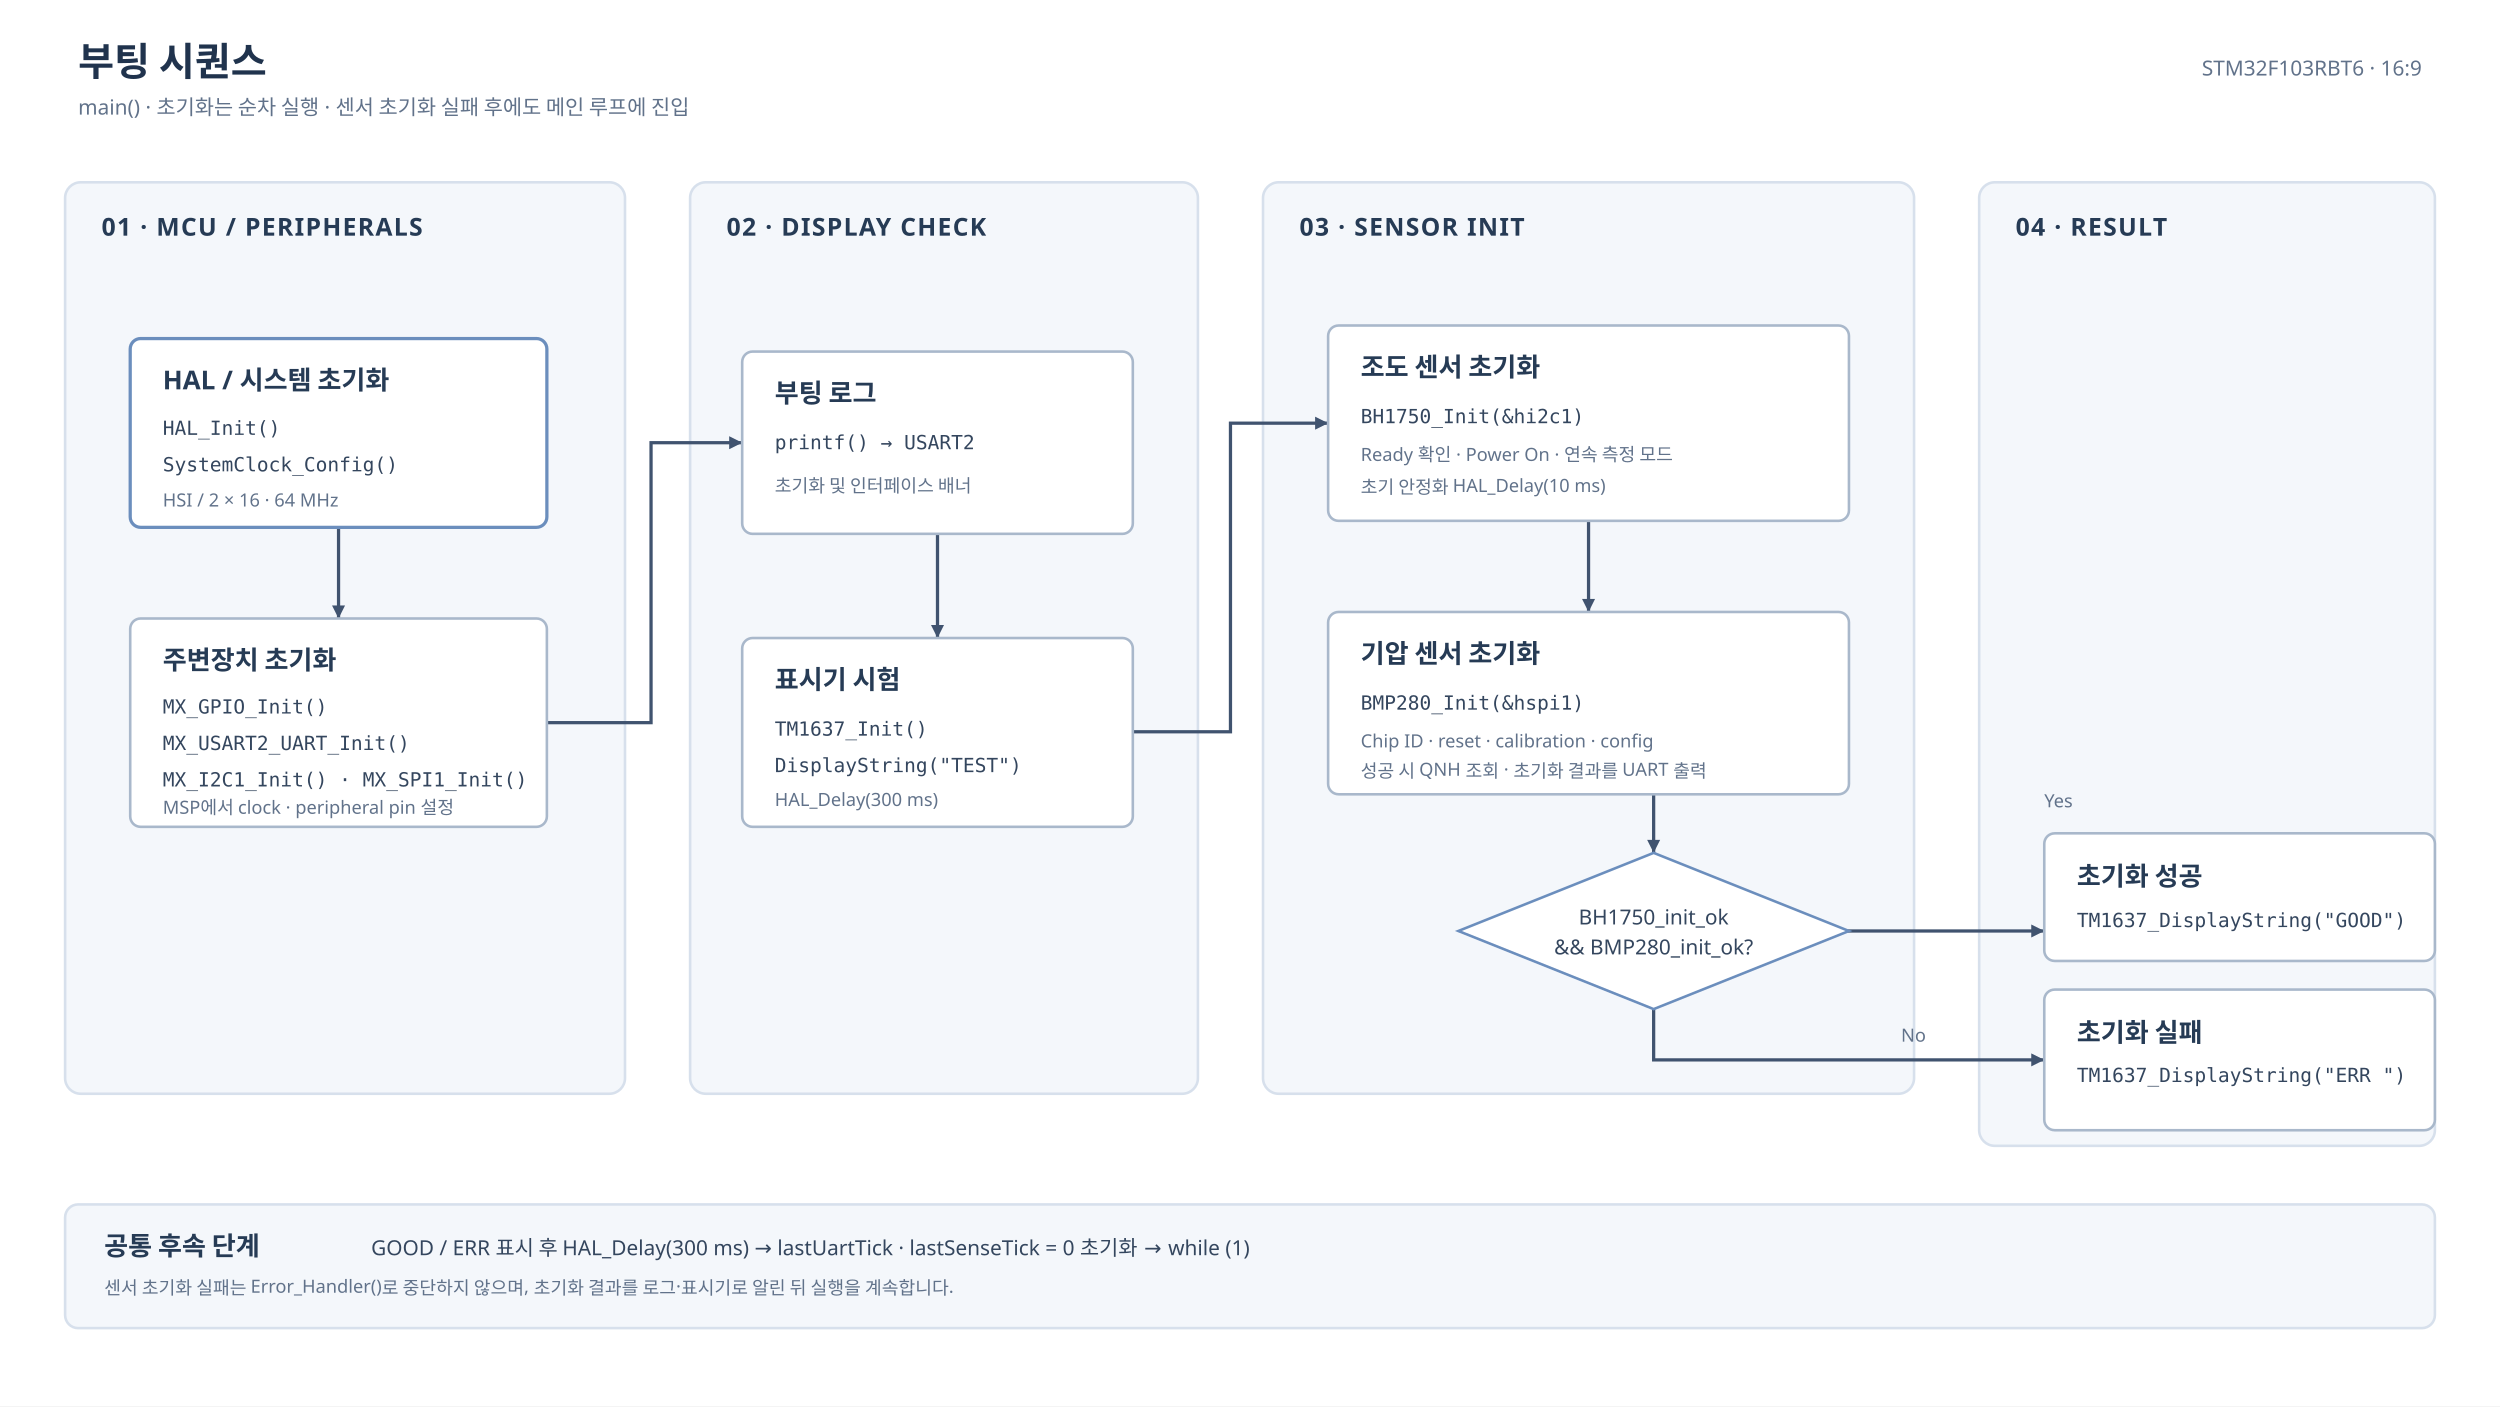
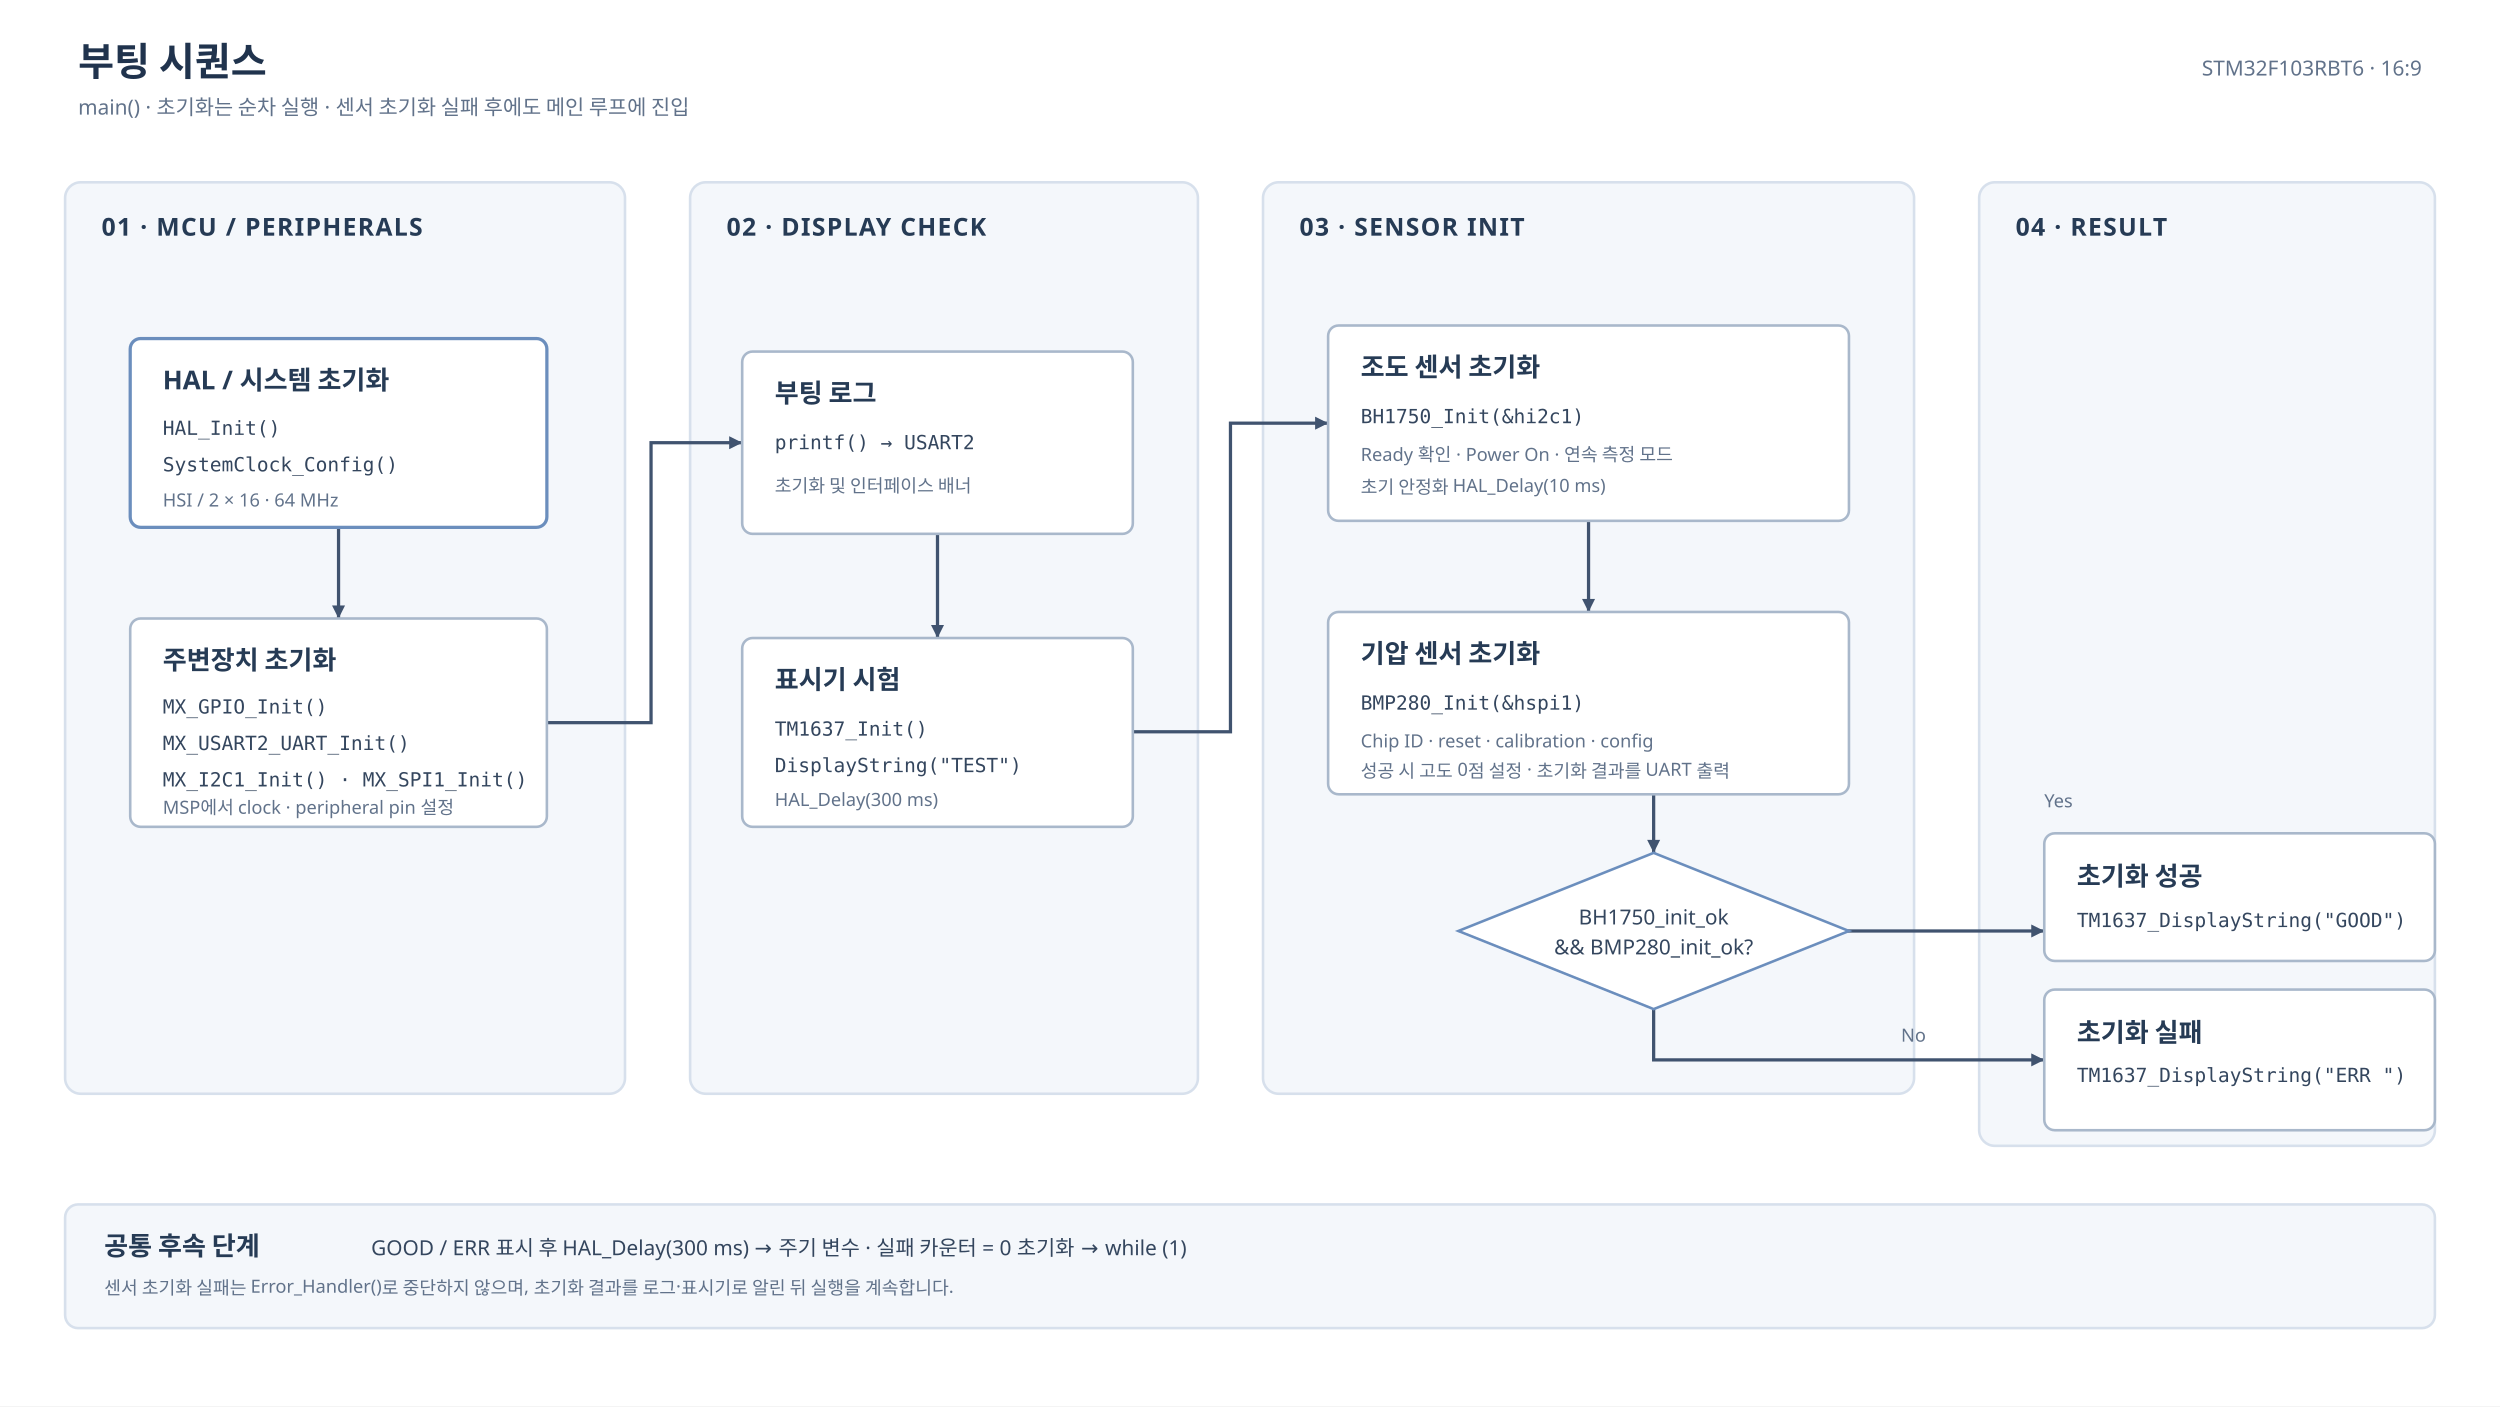
<svg xmlns="http://www.w3.org/2000/svg" width="1920" height="1080" viewBox="0 0 1920 1080" role="img" aria-labelledby="title description">
  <defs>
    <marker id="arrow" viewBox="0 0 10 10" refX="10" refY="5" markerWidth="10" markerHeight="10" orient="auto" markerUnits="userSpaceOnUse">
      <path d="M 0 0 L 10 5 L 0 10 Z" fill="#40536f" />
    </marker>
    <style>
      .group { fill:#f4f7fb;stroke:#d7e0ec;stroke-width:2 }
      .node { fill:#fff;stroke:#a9b8cb;stroke-width:2 }
      .accent { fill:#fff;stroke:#6b8ebd;stroke-width:2.5 }
      .title { fill:#20334d;font:700 30px 'Noto Sans KR','Malgun Gothic',sans-serif }
      .subtitle { fill:#61728a;font:16px 'Noto Sans KR','Malgun Gothic',sans-serif }
      .group-title { fill:#263b55;font:700 19px 'Noto Sans KR','Malgun Gothic',sans-serif;letter-spacing:1px }
      .role { fill:#263b55;font:700 20px 'Noto Sans KR','Malgun Gothic',sans-serif }
      .body { fill:#34465e;font:16px 'Noto Sans KR','Malgun Gothic',sans-serif }
      .mono { fill:#34465e;font:15px 'DejaVu Sans Mono',Consolas,monospace }
      .small { fill:#61728a;font:14px 'Noto Sans KR','Malgun Gothic',sans-serif }
      .edge { fill:none;stroke:#40536f;stroke-width:2.5;stroke-linecap:square;stroke-linejoin:miter;marker-end:url(#arrow) }
      .branch { fill:#fff;stroke:#6b8ebd;stroke-width:2 }
    </style>
  </defs>
  <rect width="1920" height="1080" fill="#fff" />
  <text class="title" x="60" y="58">부팅 시퀀스</text>
  <text class="subtitle" x="60" y="88">main() · 초기화는 순차 실행 · 센서 초기화 실패 후에도 메인 루프에 진입</text>
  <text class="subtitle" x="1860" y="58" text-anchor="end">STM32F103RBT6 · 16:9</text>
  <rect class="group" x="50" y="140" width="430" height="700" rx="12" />
  <text class="group-title" x="78" y="181">01 · MCU / PERIPHERALS</text>
  <rect class="group" x="530" y="140" width="390" height="700" rx="12" />
  <text class="group-title" x="558" y="181">02 · DISPLAY CHECK</text>
  <rect class="group" x="970" y="140" width="500" height="700" rx="12" />
  <text class="group-title" x="998" y="181">03 · SENSOR INIT</text>
  <rect class="group" x="1520" y="140" width="350" height="740" rx="12" />
  <text class="group-title" x="1548" y="181">04 · RESULT</text>
  <g aria-label="Flow">
    <path class="edge" d="M 260 405 V 475" />
    <path class="edge" d="M 420 555 H 500 V 340 H 570" />
    <path class="edge" d="M 720 410 V 490" />
    <path class="edge" d="M 870 562 H 945 V 325 H 1020" />
    <path class="edge" d="M 1220 400 V 470" />
    <path class="edge" d="M 1270 610 V 655" />
    <path class="edge" d="M 1420 715 H 1570" />
    <path class="edge" d="M 1270 775 V 814 H 1570" />
  </g>
  <g aria-label="MCU and peripherals">
    <rect class="accent" x="100" y="260" width="320" height="145" rx="8" />
    <text class="role" x="125" y="299">HAL / 시스템 초기화</text>
    <text class="mono" x="125" y="334">HAL_Init()</text>
    <text class="mono" x="125" y="362">SystemClock_Config()</text>
    <text class="small" x="125" y="389">HSI / 2 × 16 · 64 MHz</text>
    <rect class="node" x="100" y="475" width="320" height="160" rx="8" />
    <text class="role" x="125" y="514">주변장치 초기화</text>
    <text class="mono" x="125" y="548">MX_GPIO_Init()</text>
    <text class="mono" x="125" y="576">MX_USART2_UART_Init()</text>
    <text class="mono" x="125" y="604">MX_I2C1_Init() · MX_SPI1_Init()</text>
    <text class="small" x="125" y="625">MSP에서 clock · peripheral pin 설정</text>
  </g>
  <g aria-label="Display check">
    <rect class="node" x="570" y="270" width="300" height="140" rx="8" />
    <text class="role" x="595" y="309">부팅 로그</text>
    <text class="mono" x="595" y="345">printf() → USART2</text>
    <text class="small" x="595" y="378">초기화 및 인터페이스 배너</text>
    <rect class="node" x="570" y="490" width="300" height="145" rx="8" />
    <text class="role" x="595" y="529">표시기 시험</text>
    <text class="mono" x="595" y="565">TM1637_Init()</text>
    <text class="mono" x="595" y="593">DisplayString("TEST")</text>
    <text class="small" x="595" y="619">HAL_Delay(300 ms)</text>
  </g>
  <g aria-label="Sensor initialization">
    <rect class="node" x="1020" y="250" width="400" height="150" rx="8" />
    <text class="role" x="1045" y="289">조도 센서 초기화</text>
    <text class="mono" x="1045" y="325">BH1750_Init(&amp;hi2c1)</text>
    <text class="small" x="1045" y="354">Ready 확인 · Power On · 연속 측정 모드</text>
    <text class="small" x="1045" y="379">초기 안정화 HAL_Delay(10 ms)</text>
    <rect class="node" x="1020" y="470" width="400" height="140" rx="8" />
    <text class="role" x="1045" y="509">기압 센서 초기화</text>
    <text class="mono" x="1045" y="545">BMP280_Init(&amp;hspi1)</text>
    <text class="small" x="1045" y="574">Chip ID · reset · calibration · config</text>
-     <text class="small" x="1045" y="597">성공 시 QNH 조회 · 초기화 결과를 UART 출력</text>
+     <text class="small" x="1045" y="597">성공 시 고도 0점 설정 · 초기화 결과를 UART 출력</text>
    <polygon class="branch" points="1270,655 1420,715 1270,775 1120,715" />
    <text class="body" x="1270" y="710" text-anchor="middle">BH1750_init_ok</text>
    <text class="body" x="1270" y="733" text-anchor="middle">&amp;&amp; BMP280_init_ok?</text>
  </g>
  <g aria-label="Result">
    <rect class="node" x="1570" y="640" width="300" height="98" rx="8" />
    <text class="role" x="1595" y="680">초기화 성공</text>
    <text class="mono" x="1595" y="712">TM1637_DisplayString("GOOD")</text>
    <text class="small" x="1570" y="620">Yes</text>
    <rect class="node" x="1570" y="760" width="300" height="108" rx="8" />
    <text class="role" x="1595" y="800">초기화 실패</text>
    <text class="mono" x="1595" y="831">TM1637_DisplayString("ERR ")</text>
    <text class="small" x="1460" y="800">No</text>
  </g>
  <rect class="group" x="50" y="925" width="1820" height="95" rx="10" />
  <text class="role" x="80" y="964">공통 후속 단계</text>
-   <text class="body" x="285" y="964">GOOD / ERR 표시 후 HAL_Delay(300 ms) → lastUartTick · lastSenseTick = 0 초기화 → while (1)</text>
+   <text class="body" x="285" y="964">GOOD / ERR 표시 후 HAL_Delay(300 ms) → 주기 변수 · 실패 카운터 = 0 초기화 → while (1)</text>
  <text class="small" x="80" y="994">센서 초기화 실패는 Error_Handler()로 중단하지 않으며, 초기화 결과를 로그·표시기로 알린 뒤 실행을 계속합니다.</text>
</svg>
